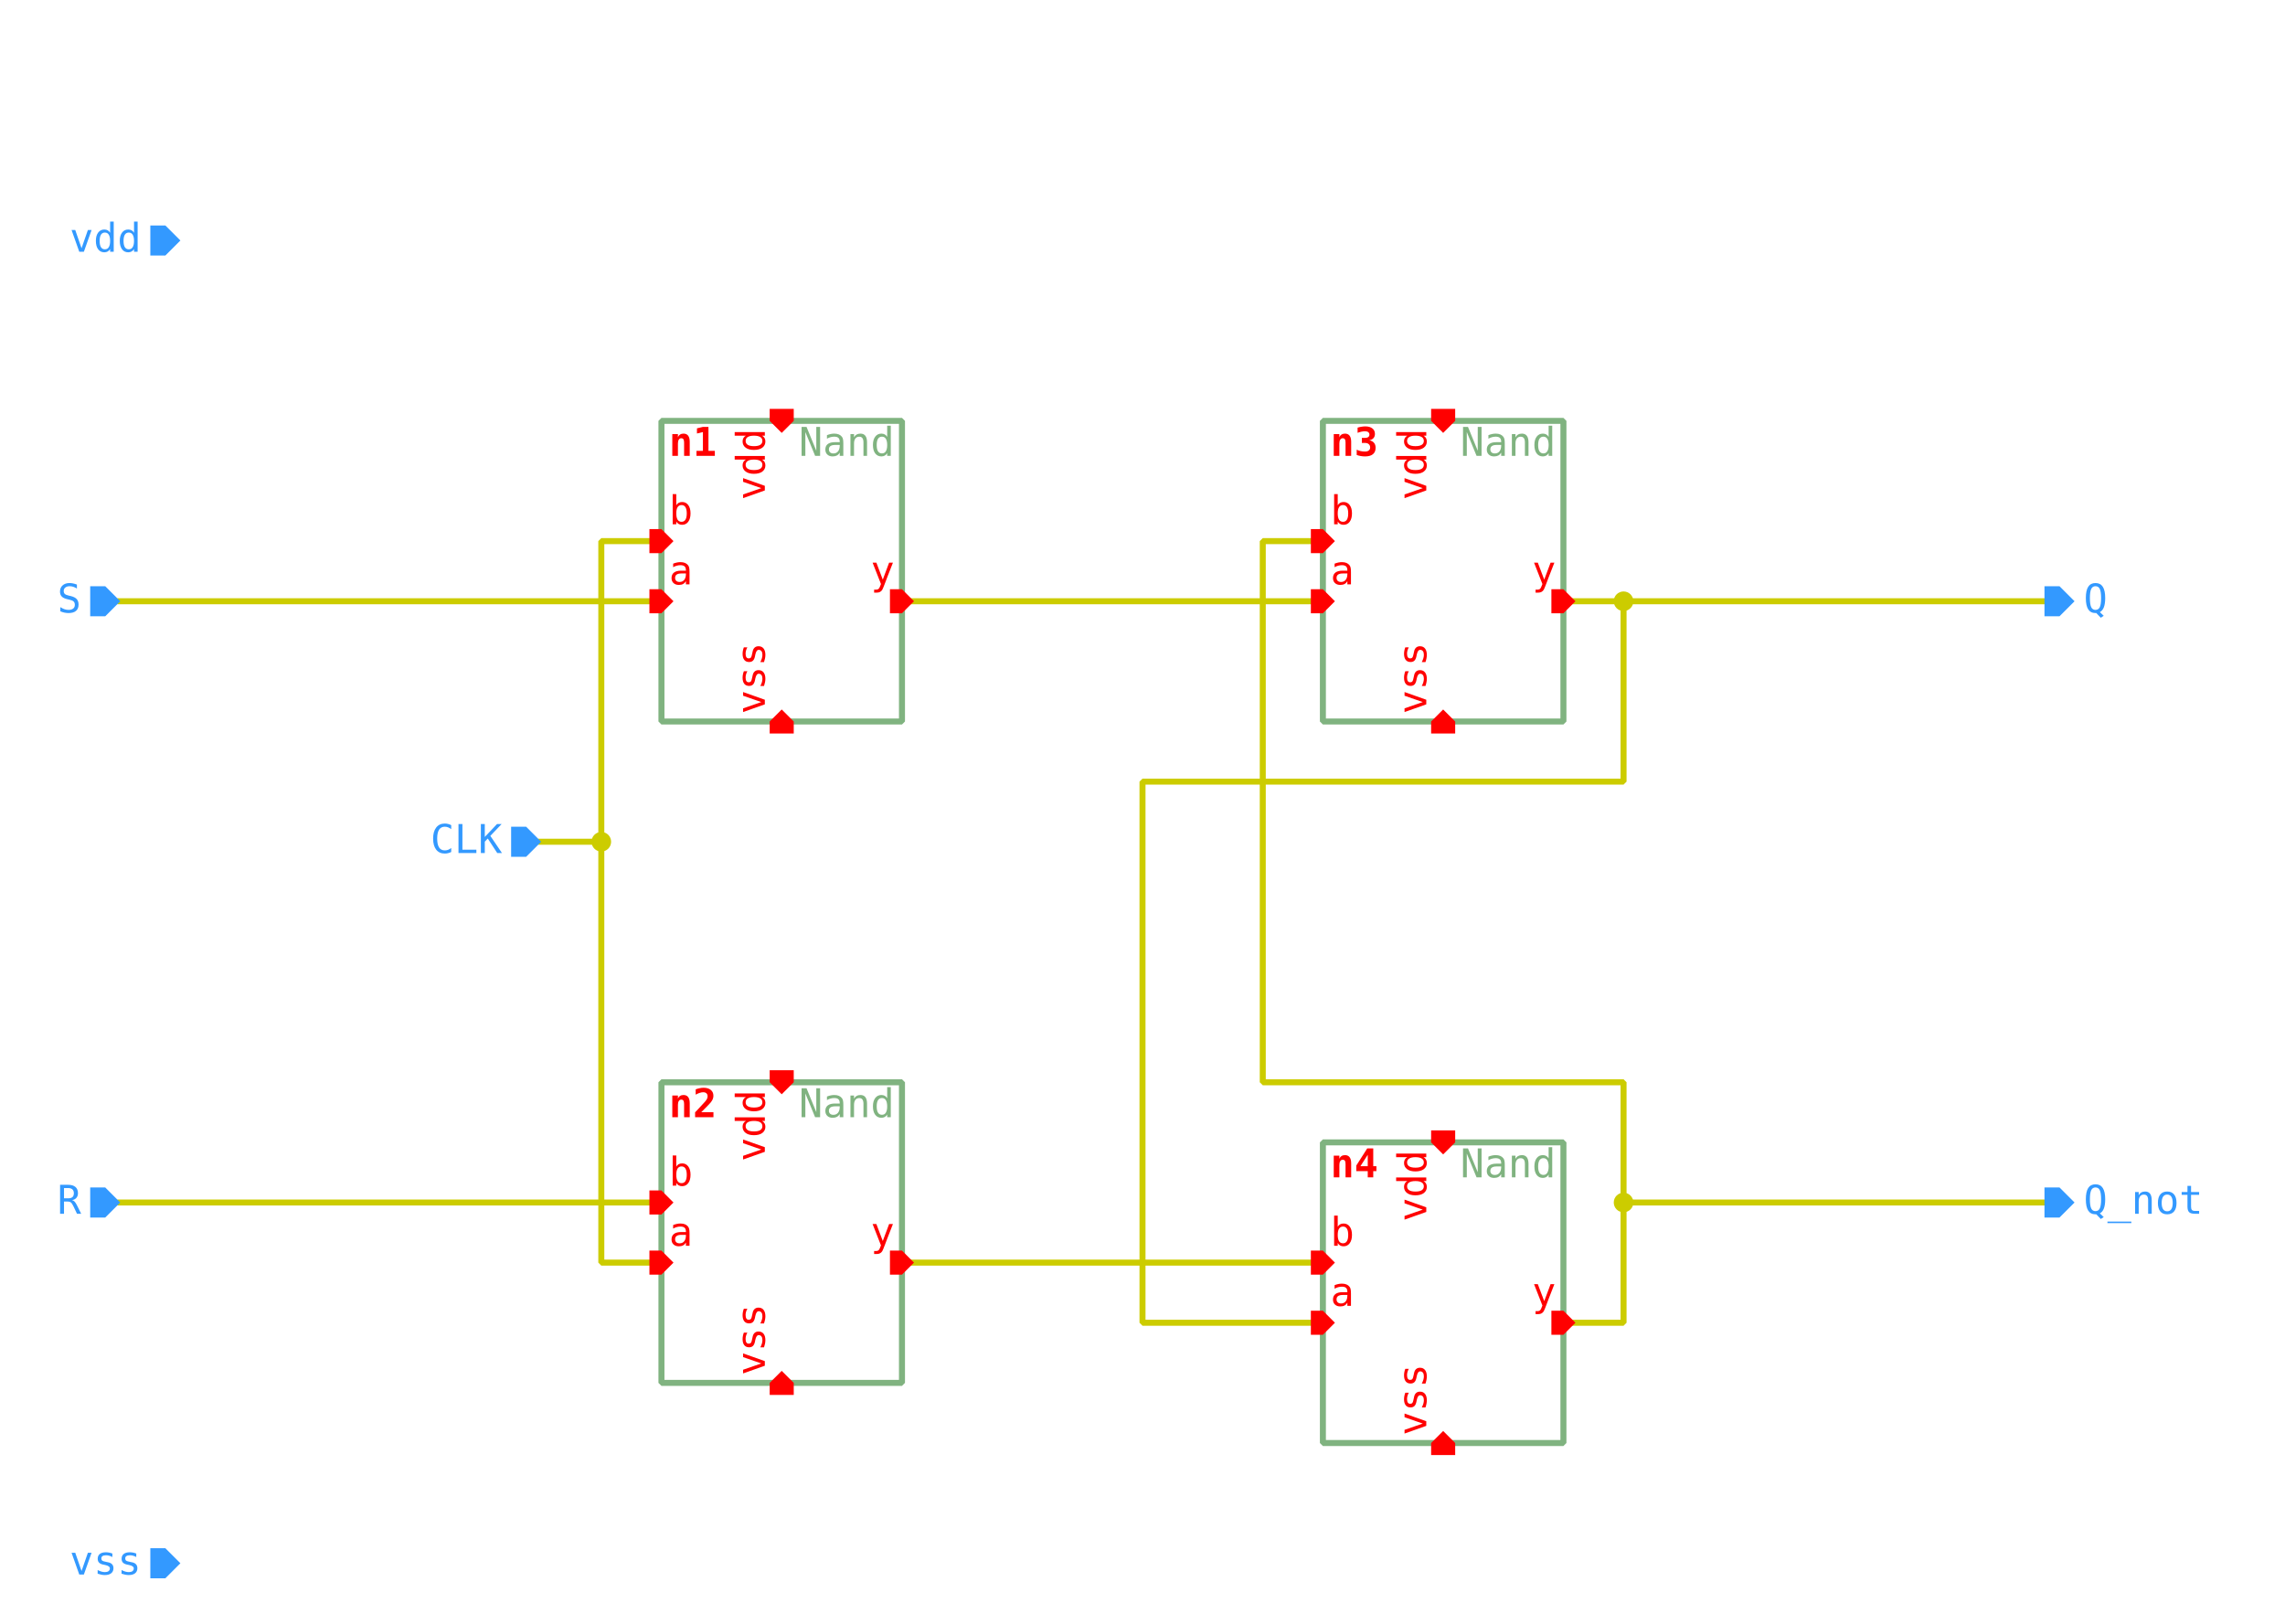
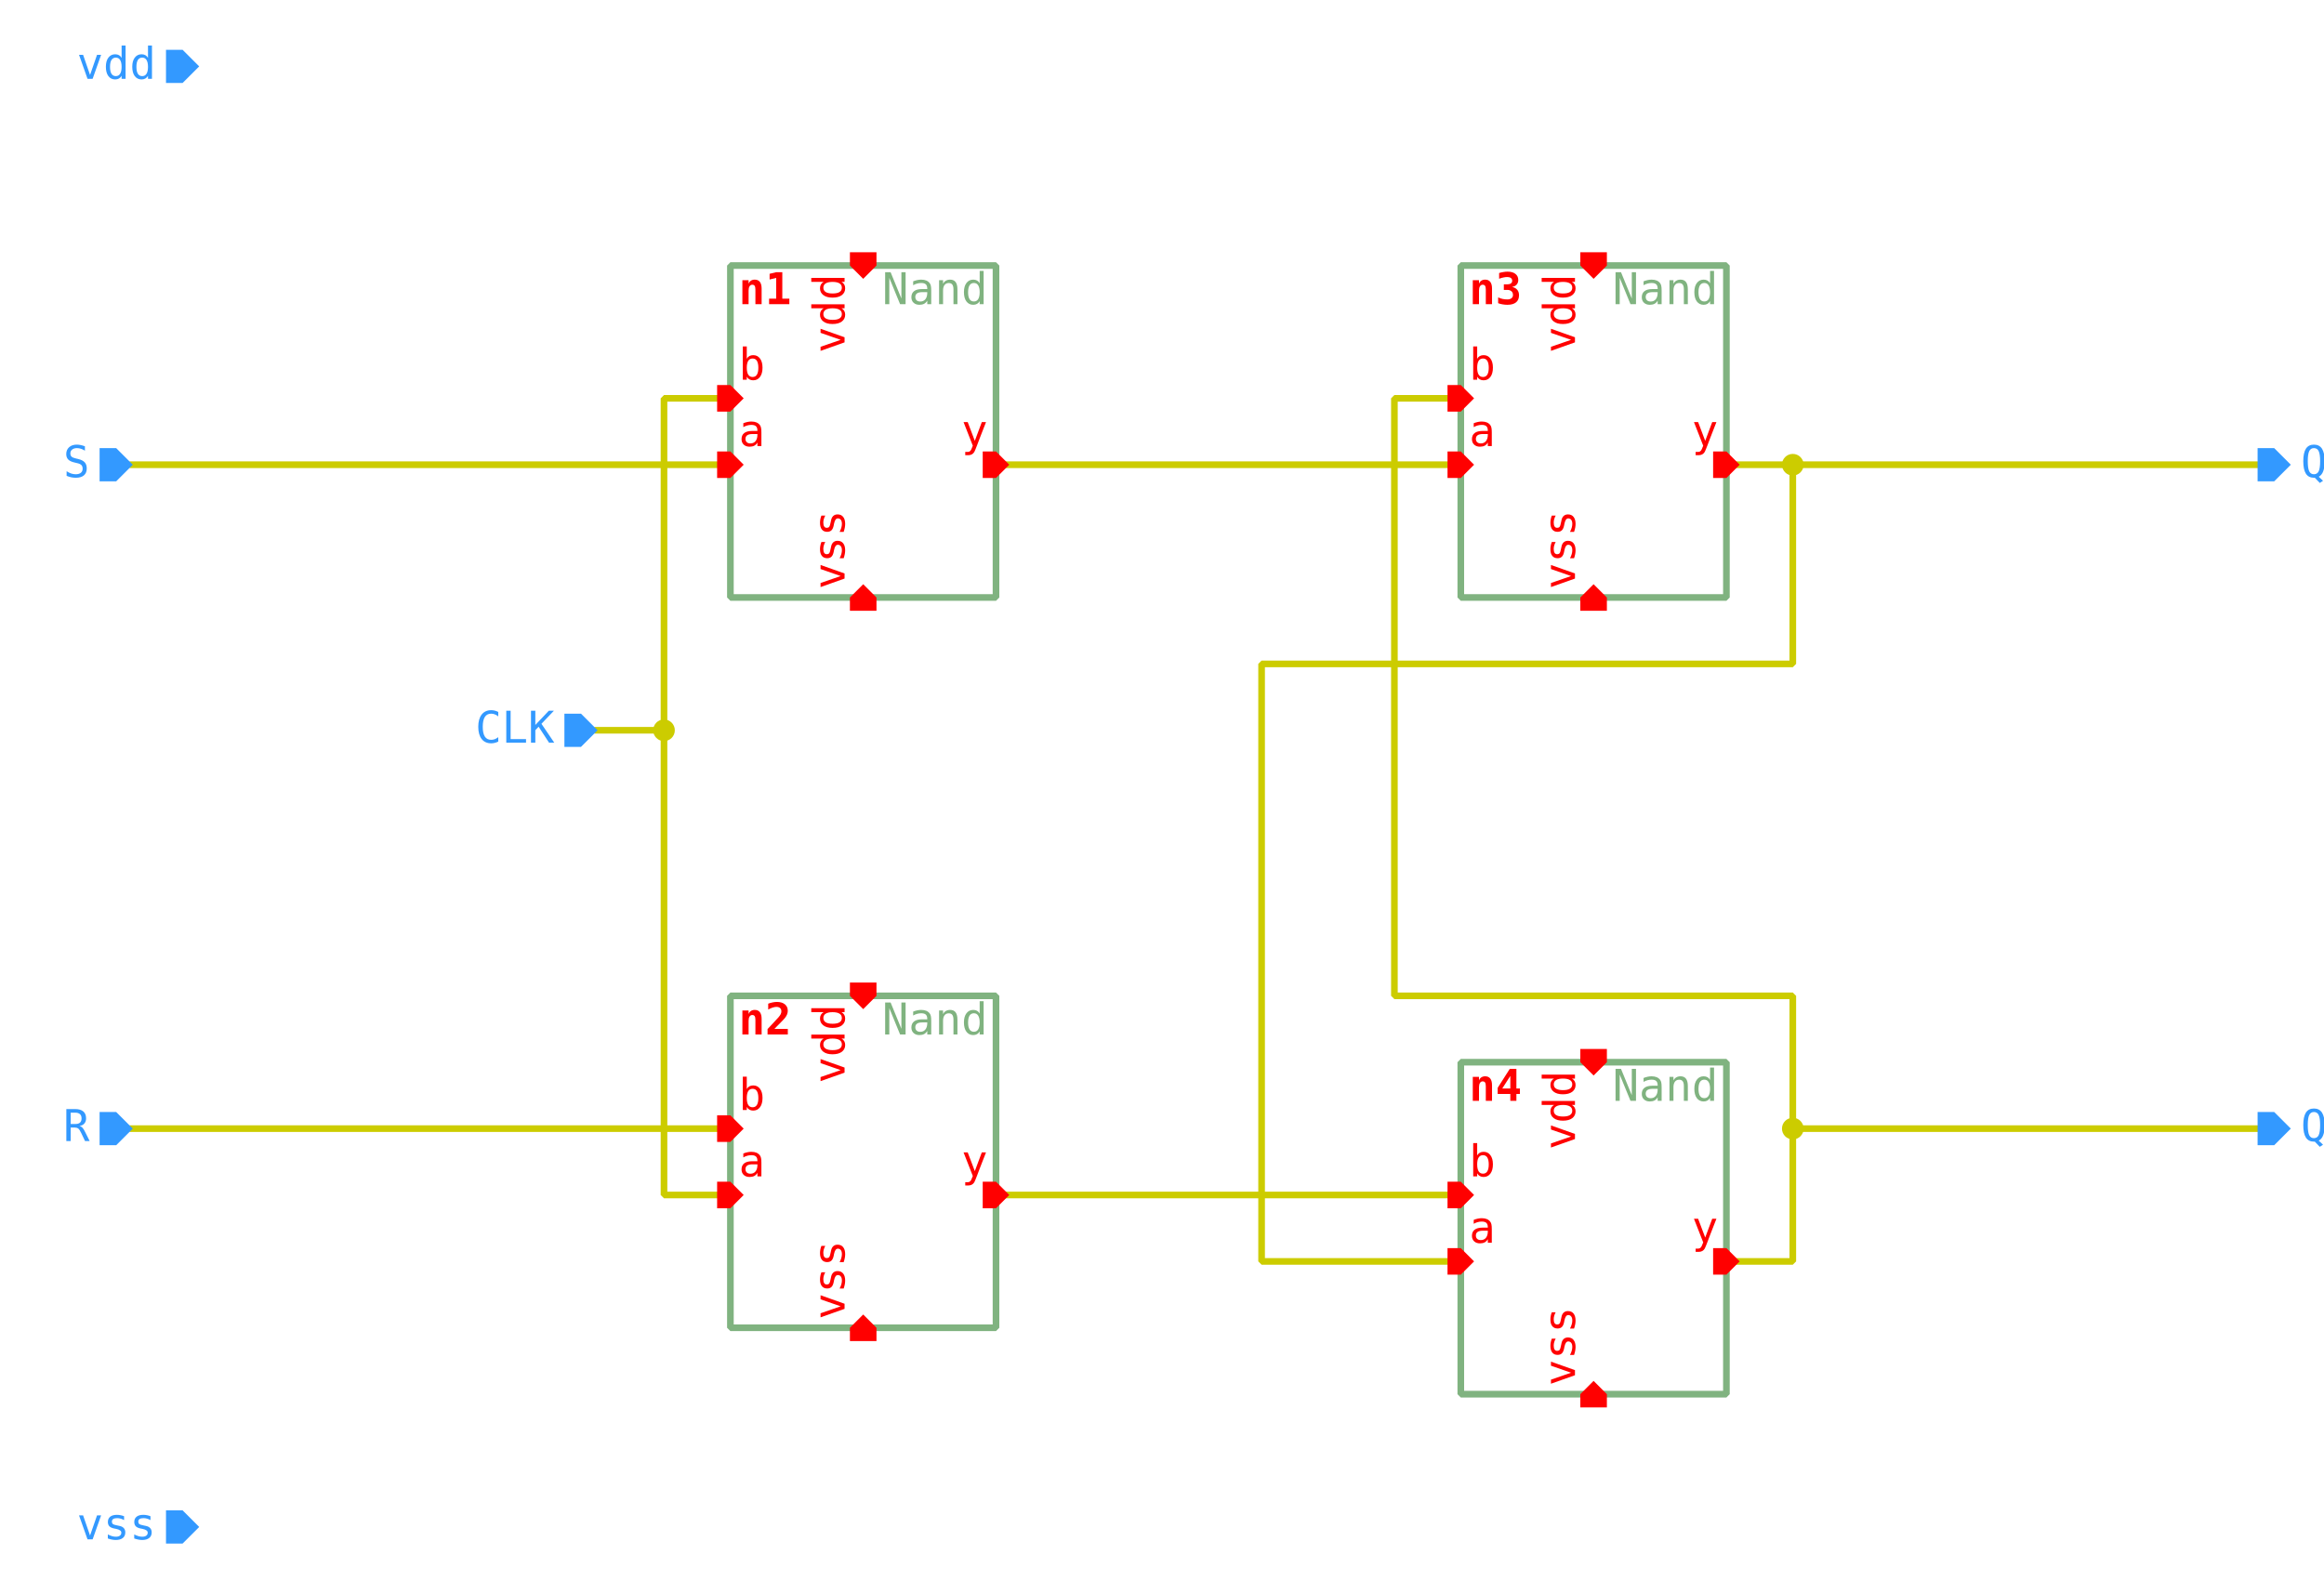
- <svg xmlns="http://www.w3.org/2000/svg" width="1330.0px" height="945.0px" viewBox="-1.0 -1.0 38.0 27.0">
+ <svg xmlns="http://www.w3.org/2000/svg" width="1225.0px" height="840.0px" viewBox="-1.0 -1.0 35.0 24.0">
  <style type="text/css">svg { stroke-linecap: butt; stroke-linejoin: bevel; } text { font-size: 11pt; font-family: "Inconsolata", monospace; font-stretch: 75%; } .instanceName { font-weight: bold; fill: #f00; } .pinLabel, .pinArrow { fill: #f00; } .params, .cellName { fill: #80b380; } .symbolOutline { stroke: #80b380; } .symbolPoly { stroke: #000; } .symbolOutline, .symbolPoly, .schemWire, .tapPoint { fill: none; stroke-width: 0.1; } #grid { fill: #ccc; } .schemWire, .tapPoint { stroke: #cc0; } .schemWire { stroke-linecap: square; } .connPoint, .tapPointLabel { fill: #cc0; } .portArrow, .portLabel { fill: #39f; }</style>
-   <g transform="matrix(1 0 0 -1 0 25.0)">
+   <g transform="matrix(1 0 0 -1 0 22.0)">
    <path d="M8.0 12.0 L9.0 12.0 L9.0 17.0 L10.0 17.0" class="schemWire" />
    <path d="M9.0 12.0 L9.0 5.0 L10.0 5.0" class="schemWire" />
    <path d="M14.0 16.0 L21.0 16.0" class="schemWire" />
    <path d="M14.0 5.0 L21.0 5.0" class="schemWire" />
    <path d="M33.0 16.0 L32.0 16.0 L26.0 16.0 L25.0 16.0" class="schemWire" />
    <path d="M26.0 16.0 L26.0 13.0 L18.0 13.0 L18.0 4.0 L21.0 4.0" class="schemWire" />
    <path d="M33.0 6.0 L32.0 6.0 L26.0 6.0 L26.0 4.0 L25.0 4.0" class="schemWire" />
    <path d="M26.0 6.0 L26.0 8.0 L20.0 8.0 L20.0 17.0 L21.0 17.0" class="schemWire" />
    <path d="M1.0 16.0 L10.0 16.0" class="schemWire" />
    <path d="M1.0 6.0 L10.0 6.0" class="schemWire" />
    <circle cx="9.0" cy="12.0" r="0.163" class="connPoint" />
    <circle cx="26.0" cy="16.0" r="0.163" class="connPoint" />
    <circle cx="26.0" cy="6.0" r="0.163" class="connPoint" />
    <g>
      <rect x="10.0" y="14.0" width="4.0" height="5.0" class="symbolOutline" />
      <text transform="matrix(0.045 0 0 -0.045 13.875 18.875)" dominant-baseline="hanging" text-anchor="end" class="cellName">Nand</text>
      <text transform="matrix(0.045 0 0 -0.045 13.875 14.125)" dominant-baseline="ideographic" text-anchor="end" class="params" />
      <text transform="matrix(0.045 0 0 -0.045 10.125 18.875)" dominant-baseline="hanging" text-anchor="start" class="instanceName">n1</text>
      <path d="M0 0 L0.2 0 L0.2 -0.2 L0 -0.4 L-0.2 -0.2 L-0.2 0 Z" transform="matrix(0 1 -1 0 13.8 16.0)" class="pinArrow" />
      <text transform="matrix(0.045 0 0 -0.045 13.875 16.125)" dominant-baseline="ideographic" text-anchor="end" class="pinLabel">y</text>
      <path d="M0 0 L0.2 -0.2 L0.2 -0.4 L0 -0.4 L-0.2 -0.4 L-0.2 -0.2 Z" transform="matrix(0 -1 1 0 10.2 16.0)" class="pinArrow" />
      <text transform="matrix(0.045 0 0 -0.045 10.125 16.125)" dominant-baseline="ideographic" text-anchor="start" class="pinLabel">a</text>
      <path d="M0 0 L0.2 -0.2 L0.2 -0.4 L0 -0.4 L-0.2 -0.4 L-0.2 -0.2 Z" transform="matrix(0 -1 1 0 10.2 17.0)" class="pinArrow" />
      <text transform="matrix(0.045 0 0 -0.045 10.125 17.125)" dominant-baseline="ideographic" text-anchor="start" class="pinLabel">b</text>
      <path d="M0 0 L0.2 -0.2 L0.2 -0.4 L0 -0.4 L-0.2 -0.4 L-0.2 -0.2 Z" transform="matrix(-1 0 0 -1 12.0 18.8)" class="pinArrow" />
      <text transform="matrix(0 0.045 0.045 0 11.875 18.875)" dominant-baseline="ideographic" text-anchor="end" class="pinLabel">vdd</text>
      <path d="M0 0 L0.2 -0.2 L0.2 -0.4 L0 -0.4 L-0.2 -0.4 L-0.2 -0.2 Z" transform="matrix(1 0 0 1 12.0 14.2)" class="pinArrow" />
      <text transform="matrix(0 0.045 0.045 0 11.875 14.125)" dominant-baseline="ideographic" text-anchor="start" class="pinLabel">vss</text>
    </g>
    <g>
      <rect x="10.0" y="3.0" width="4.0" height="5.0" class="symbolOutline" />
      <text transform="matrix(0.045 0 0 -0.045 13.875 7.875)" dominant-baseline="hanging" text-anchor="end" class="cellName">Nand</text>
      <text transform="matrix(0.045 0 0 -0.045 13.875 3.125)" dominant-baseline="ideographic" text-anchor="end" class="params" />
      <text transform="matrix(0.045 0 0 -0.045 10.125 7.875)" dominant-baseline="hanging" text-anchor="start" class="instanceName">n2</text>
      <path d="M0 0 L0.2 0 L0.2 -0.2 L0 -0.4 L-0.2 -0.2 L-0.2 0 Z" transform="matrix(0 1 -1 0 13.8 5.0)" class="pinArrow" />
      <text transform="matrix(0.045 0 0 -0.045 13.875 5.125)" dominant-baseline="ideographic" text-anchor="end" class="pinLabel">y</text>
      <path d="M0 0 L0.2 -0.2 L0.2 -0.4 L0 -0.4 L-0.2 -0.4 L-0.2 -0.2 Z" transform="matrix(0 -1 1 0 10.2 5.0)" class="pinArrow" />
      <text transform="matrix(0.045 0 0 -0.045 10.125 5.125)" dominant-baseline="ideographic" text-anchor="start" class="pinLabel">a</text>
      <path d="M0 0 L0.2 -0.2 L0.2 -0.4 L0 -0.4 L-0.2 -0.4 L-0.2 -0.2 Z" transform="matrix(0 -1 1 0 10.2 6.0)" class="pinArrow" />
      <text transform="matrix(0.045 0 0 -0.045 10.125 6.125)" dominant-baseline="ideographic" text-anchor="start" class="pinLabel">b</text>
      <path d="M0 0 L0.2 -0.2 L0.2 -0.4 L0 -0.4 L-0.2 -0.4 L-0.2 -0.2 Z" transform="matrix(-1 0 0 -1 12.0 7.8)" class="pinArrow" />
      <text transform="matrix(0 0.045 0.045 0 11.875 7.875)" dominant-baseline="ideographic" text-anchor="end" class="pinLabel">vdd</text>
      <path d="M0 0 L0.2 -0.2 L0.2 -0.4 L0 -0.4 L-0.2 -0.4 L-0.2 -0.2 Z" transform="matrix(1 0 0 1 12.0 3.2)" class="pinArrow" />
      <text transform="matrix(0 0.045 0.045 0 11.875 3.125)" dominant-baseline="ideographic" text-anchor="start" class="pinLabel">vss</text>
    </g>
    <g>
      <rect x="21.0" y="14.0" width="4.0" height="5.0" class="symbolOutline" />
      <text transform="matrix(0.045 0 0 -0.045 24.875 18.875)" dominant-baseline="hanging" text-anchor="end" class="cellName">Nand</text>
      <text transform="matrix(0.045 0 0 -0.045 24.875 14.125)" dominant-baseline="ideographic" text-anchor="end" class="params" />
      <text transform="matrix(0.045 0 0 -0.045 21.125 18.875)" dominant-baseline="hanging" text-anchor="start" class="instanceName">n3</text>
      <path d="M0 0 L0.2 0 L0.2 -0.2 L0 -0.4 L-0.2 -0.2 L-0.2 0 Z" transform="matrix(0 1 -1 0 24.8 16.0)" class="pinArrow" />
      <text transform="matrix(0.045 0 0 -0.045 24.875 16.125)" dominant-baseline="ideographic" text-anchor="end" class="pinLabel">y</text>
      <path d="M0 0 L0.2 -0.2 L0.2 -0.4 L0 -0.4 L-0.2 -0.4 L-0.2 -0.2 Z" transform="matrix(0 -1 1 0 21.2 16.0)" class="pinArrow" />
      <text transform="matrix(0.045 0 0 -0.045 21.125 16.125)" dominant-baseline="ideographic" text-anchor="start" class="pinLabel">a</text>
      <path d="M0 0 L0.2 -0.2 L0.2 -0.4 L0 -0.4 L-0.2 -0.4 L-0.2 -0.2 Z" transform="matrix(0 -1 1 0 21.2 17.0)" class="pinArrow" />
      <text transform="matrix(0.045 0 0 -0.045 21.125 17.125)" dominant-baseline="ideographic" text-anchor="start" class="pinLabel">b</text>
      <path d="M0 0 L0.2 -0.2 L0.2 -0.4 L0 -0.4 L-0.2 -0.4 L-0.2 -0.2 Z" transform="matrix(-1 0 0 -1 23.0 18.8)" class="pinArrow" />
      <text transform="matrix(0 0.045 0.045 0 22.875 18.875)" dominant-baseline="ideographic" text-anchor="end" class="pinLabel">vdd</text>
      <path d="M0 0 L0.2 -0.2 L0.2 -0.4 L0 -0.4 L-0.2 -0.4 L-0.2 -0.2 Z" transform="matrix(1 0 0 1 23.0 14.2)" class="pinArrow" />
      <text transform="matrix(0 0.045 0.045 0 22.875 14.125)" dominant-baseline="ideographic" text-anchor="start" class="pinLabel">vss</text>
    </g>
    <g>
      <rect x="21.0" y="2.0" width="4.0" height="5.0" class="symbolOutline" />
      <text transform="matrix(0.045 0 0 -0.045 24.875 6.875)" dominant-baseline="hanging" text-anchor="end" class="cellName">Nand</text>
      <text transform="matrix(0.045 0 0 -0.045 24.875 2.125)" dominant-baseline="ideographic" text-anchor="end" class="params" />
      <text transform="matrix(0.045 0 0 -0.045 21.125 6.875)" dominant-baseline="hanging" text-anchor="start" class="instanceName">n4</text>
      <path d="M0 0 L0.2 0 L0.2 -0.2 L0 -0.4 L-0.2 -0.2 L-0.2 0 Z" transform="matrix(0 1 -1 0 24.8 4.0)" class="pinArrow" />
      <text transform="matrix(0.045 0 0 -0.045 24.875 4.125)" dominant-baseline="ideographic" text-anchor="end" class="pinLabel">y</text>
      <path d="M0 0 L0.2 -0.2 L0.2 -0.4 L0 -0.4 L-0.2 -0.4 L-0.2 -0.2 Z" transform="matrix(0 -1 1 0 21.2 4.0)" class="pinArrow" />
      <text transform="matrix(0.045 0 0 -0.045 21.125 4.125)" dominant-baseline="ideographic" text-anchor="start" class="pinLabel">a</text>
      <path d="M0 0 L0.2 -0.2 L0.2 -0.4 L0 -0.4 L-0.2 -0.4 L-0.2 -0.2 Z" transform="matrix(0 -1 1 0 21.2 5.0)" class="pinArrow" />
      <text transform="matrix(0.045 0 0 -0.045 21.125 5.125)" dominant-baseline="ideographic" text-anchor="start" class="pinLabel">b</text>
      <path d="M0 0 L0.2 -0.2 L0.2 -0.4 L0 -0.4 L-0.2 -0.4 L-0.2 -0.2 Z" transform="matrix(-1 0 0 -1 23.0 6.8)" class="pinArrow" />
      <text transform="matrix(0 0.045 0.045 0 22.875 6.875)" dominant-baseline="ideographic" text-anchor="end" class="pinLabel">vdd</text>
      <path d="M0 0 L0.2 -0.2 L0.2 -0.4 L0 -0.4 L-0.2 -0.4 L-0.2 -0.2 Z" transform="matrix(1 0 0 1 23.0 2.2)" class="pinArrow" />
      <text transform="matrix(0 0.045 0.045 0 22.875 2.125)" dominant-baseline="ideographic" text-anchor="start" class="pinLabel">vss</text>
    </g>
    <g>
      <path d="M0 0 L0.25 -0.25 L0.25 -0.5 L0 -0.5 L-0.25 -0.5 L-0.25 -0.25 Z" transform="matrix(0 -1 1 0 1.0 16.0)" class="portArrow" />
      <text transform="matrix(0.045 0 0 -0.045 0.35 16.0)" dominant-baseline="middle" text-anchor="end" class="portLabel">S</text>
    </g>
    <g>
      <path d="M0 0 L0.25 -0.25 L0.25 -0.5 L0 -0.5 L-0.25 -0.5 L-0.25 -0.25 Z" transform="matrix(0 -1 1 0 1.0 6.0)" class="portArrow" />
      <text transform="matrix(0.045 0 0 -0.045 0.35 6.0)" dominant-baseline="middle" text-anchor="end" class="portLabel">R</text>
    </g>
    <g>
      <path d="M0 0 L0.25 -0.25 L0.25 -0.5 L0 -0.5 L-0.25 -0.5 L-0.25 -0.25 Z" transform="matrix(0 -1 1 0 8.0 12.0)" class="portArrow" />
      <text transform="matrix(0.045 0 0 -0.045 7.35 12.0)" dominant-baseline="middle" text-anchor="end" class="portLabel">CLK</text>
    </g>
    <g>
      <path d="M0 0 L0.25 -0.25 L0.25 -0.5 L0 -0.5 L-0.25 -0.5 L-0.25 -0.25 Z" transform="matrix(0 -1 1 0 2.0 22.0)" class="portArrow" />
      <text transform="matrix(0.045 0 0 -0.045 1.35 22.0)" dominant-baseline="middle" text-anchor="end" class="portLabel">vdd</text>
    </g>
    <g>
      <path d="M0 0 L0.25 -0.25 L0.25 -0.5 L0 -0.5 L-0.25 -0.5 L-0.25 -0.25 Z" transform="matrix(0 -1 1 0 2.0 0.0)" class="portArrow" />
      <text transform="matrix(0.045 0 0 -0.045 1.35 0.0)" dominant-baseline="middle" text-anchor="end" class="portLabel">vss</text>
    </g>
    <g>
      <path d="M0 0 L0.25 0 L0.25 -0.25 L0 -0.5 L-0.25 -0.25 L-0.25 0 Z" transform="matrix(0 1 -1 0 33.0 16.0)" class="portArrow" />
      <text transform="matrix(0.045 0 0 -0.045 33.65 16.0)" dominant-baseline="middle" text-anchor="start" class="portLabel">Q</text>
    </g>
    <g>
      <path d="M0 0 L0.25 0 L0.25 -0.25 L0 -0.5 L-0.25 -0.25 L-0.25 0 Z" transform="matrix(0 1 -1 0 33.0 6.0)" class="portArrow" />
      <text transform="matrix(0.045 0 0 -0.045 33.65 6.0)" dominant-baseline="middle" text-anchor="start" class="portLabel">Q_not</text>
    </g>
  </g>
</svg>
